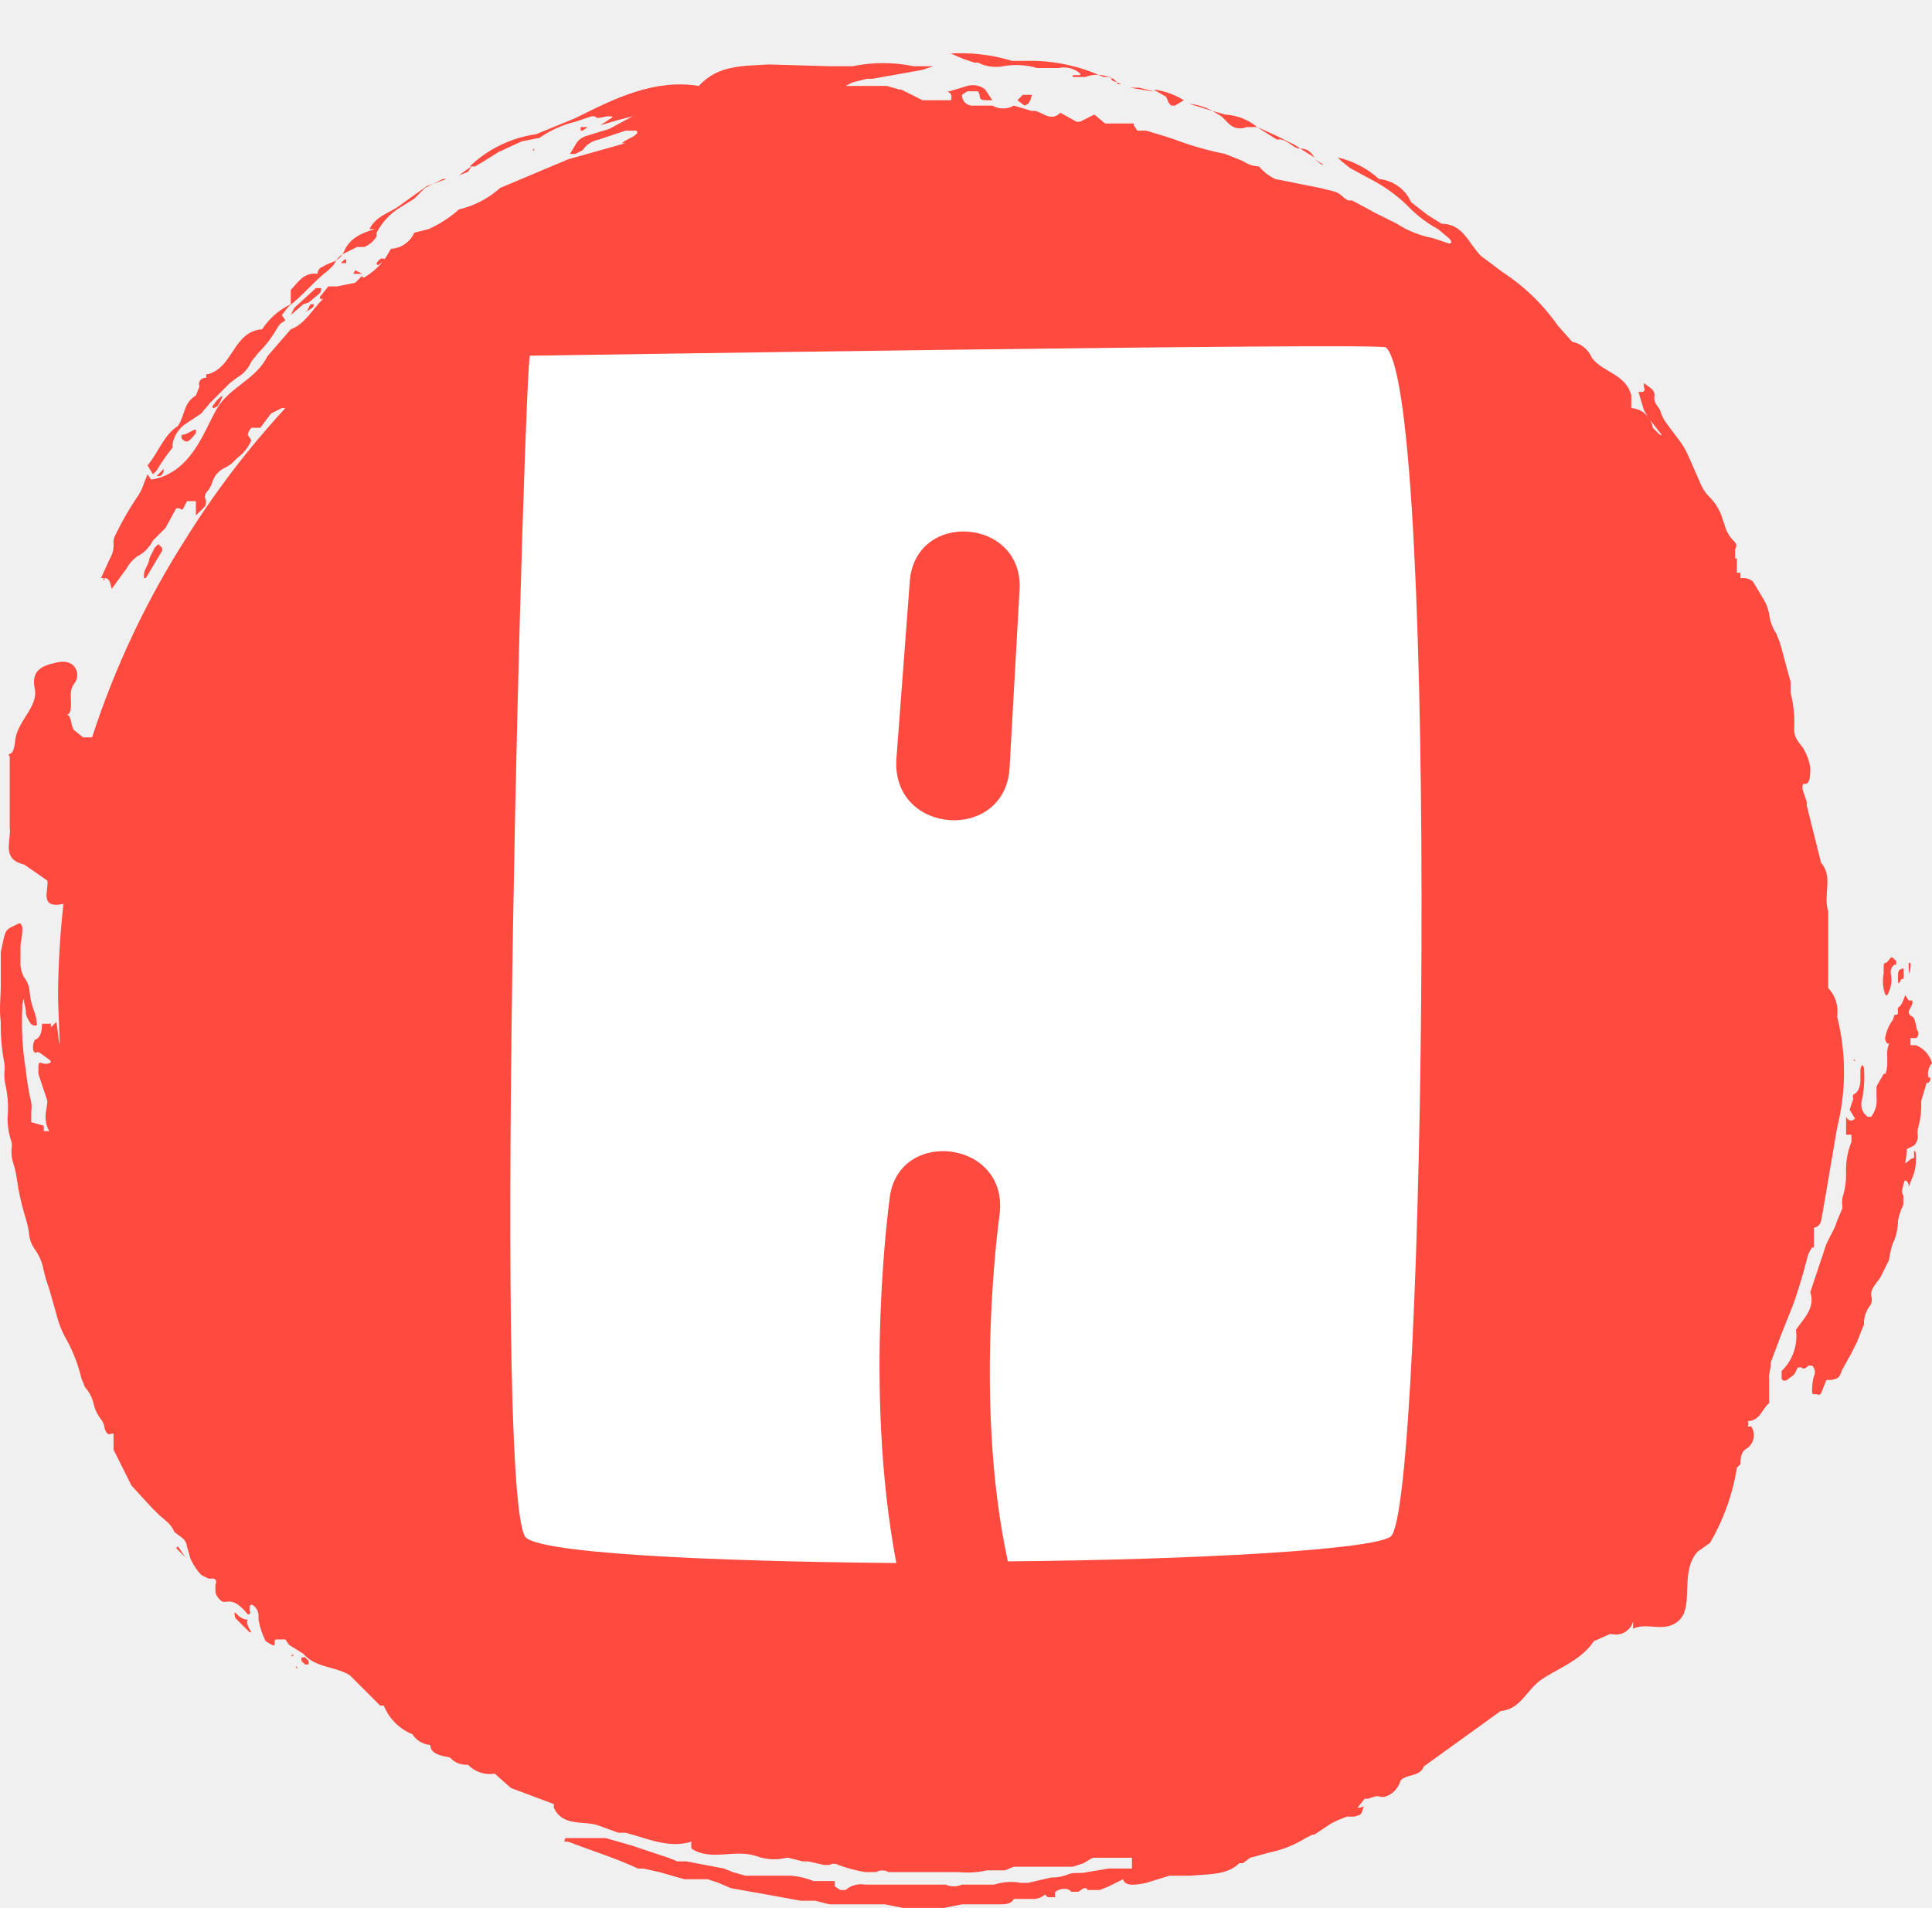
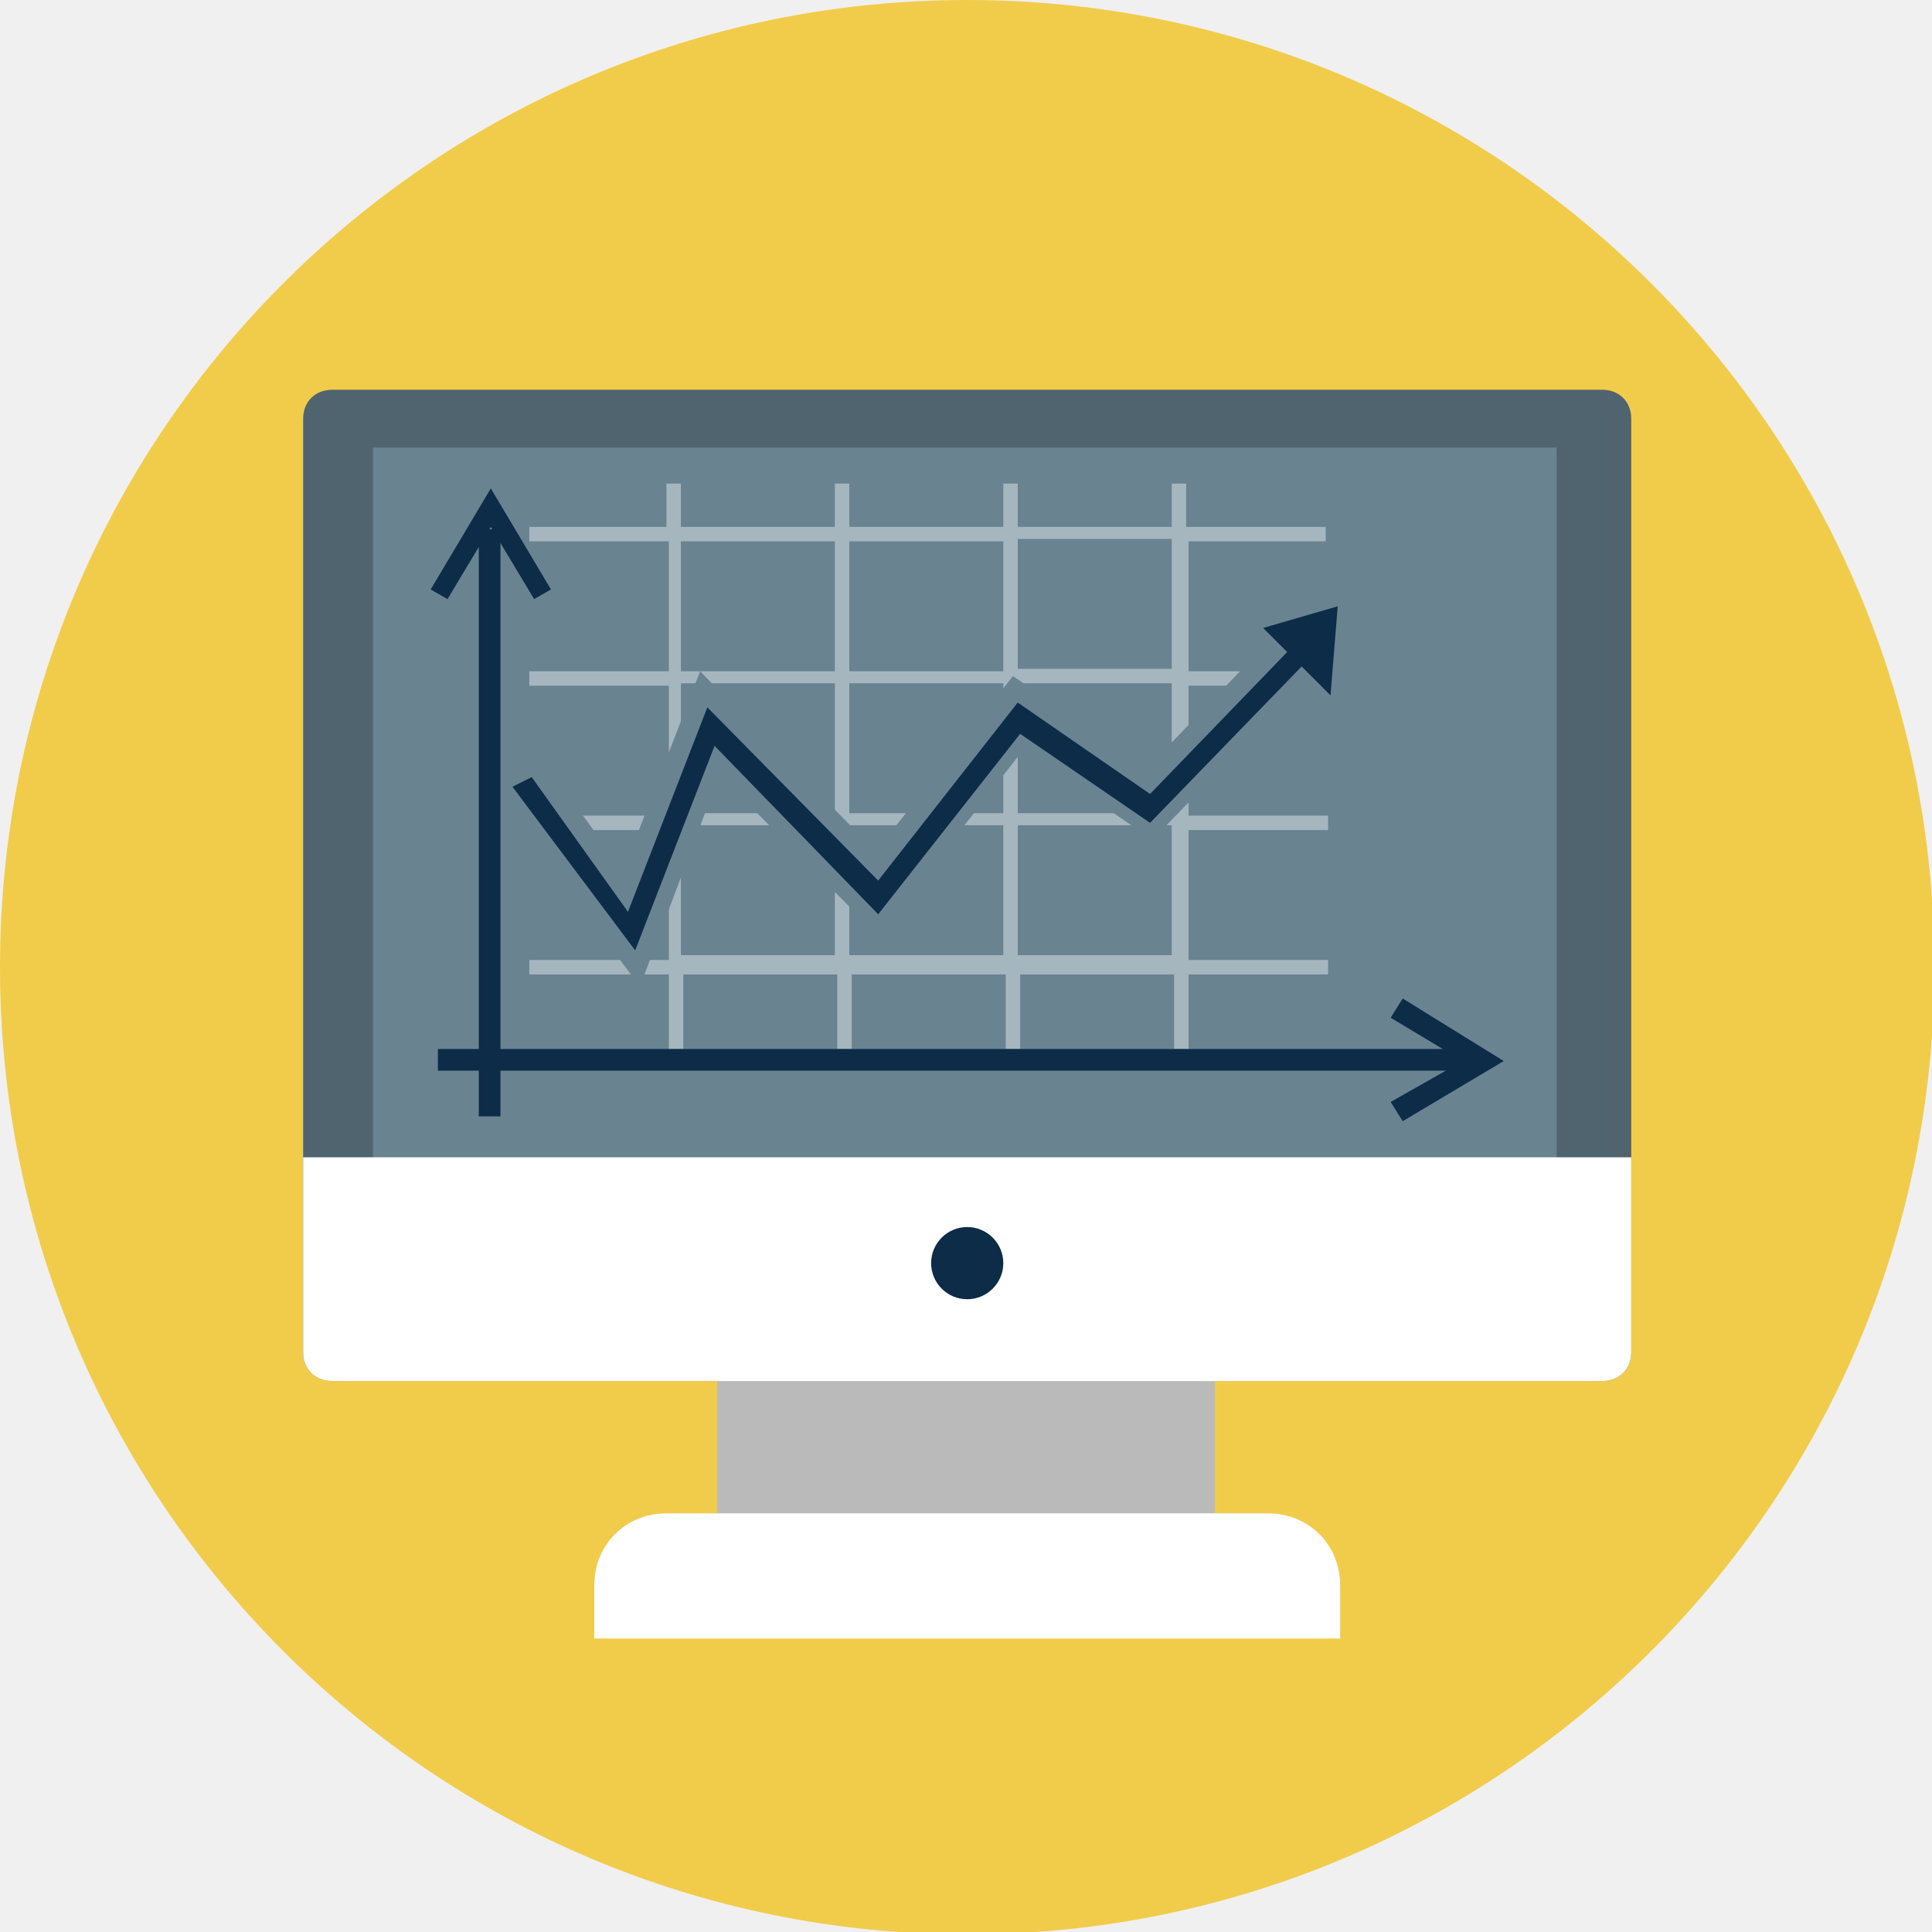
- <svg xmlns="http://www.w3.org/2000/svg" width="308.761" height="304.916" viewBox="0 0 106.008 104.687" class="css-1j8o68f" version="1.1" id="svg23">
-   <defs id="SvgjsDefs2684" />
-   <g id="SvgjsG2685" featurekey="rootContainer" transform="matrix(0.9820593,0,0,0.9820593,-0.05456052,0)" fill="#ff4a3f">
-     <g id="g17">
-       <path d="M19.8 15.3h.5l-.4-.2zm.5.1zm.8-.7c0 .1 0 .1.1.1l.4-.3c-.2-.1-.3-.1-.5.2zm.4-.2zm-4.1 2.3zm-.2.6l.3-.2c.1-.1.1-.2.1-.2h-.2l-.2.4c-.1-.1-.1 0 0 0zm2.2-2.9h-.1l-.2.2h.3zm-2.1 2.4l.6-.5c.1-.1.1-.2.1-.3h-.3l-1.2 1.1-.2.4.7-.6zm-1.1.8z" id="path3" />
-       <path d="M9.7 25v-.2a1.7 1.7 0 0 1 .7-1.1l.9-.6.5-.6.7-.7.4-.4.4-.3a1.9 1.9 0 0 0 .8-.9l.4-.5a5.9 5.9 0 0 0 1-1.3l.2-.3.3-.2-.2-.3.4-.5c.8-.6 1.4-1.4 2.2-2l.3-.3a1.4 1.4 0 0 1 .5-.6l.8-.4h.4a1.4 1.4 0 0 0 .7-.6V13a3.5 3.5 0 0 1 1.3-1.4l.8-.5.2-.2.4-.4 1-.5h.2l-1.1.4-1.4 1c-.6.5-1.4.6-1.8 1.4h.3c-.7.2-1.4.5-1.7 1.2s-.8.6-1.2.9a.4.4 0 0 0-.3.4c-.8-.1-1.1.5-1.5.9v.8a3.9 3.9 0 0 0-1.6 1.4c-1.6.1-1.6 2.1-3 2.5h-.1a.2.2 0 0 0 0 .2c-.3 0-.5.2-.4.5l-.2.5c-.7.4-.6 1.1-1 1.7-.8.5-1.1 1.5-1.7 2.2l.3.5.2-.2a11.6 11.6 0 0 1 .9-1.3zM53.9 3.3l.6.2h.2a2.2 2.2 0 0 0 1.4.2 4.1 4.1 0 0 1 1.9.1h1.2a1.4 1.4 0 0 1 1.2.3.1.1 0 0 1 0 .1H60a.1.1 0 0 0 0 .1h.7a1.8 1.8 0 0 1 1.3 0c.2 0 .1.1.2.2l.5.2h-.2c-.2-.4-.5-.4-.8-.4a9.7 9.7 0 0 0-4.3-.9h-.8A9.8 9.8 0 0 0 53 3h.2zm7.3 3.1zM50.3 4.7zm10.9 1.7h.2-.2zM19 14.7zm32.1-10zm17.6 2.2a.9.9 0 0 0 1 .2h.6a3.1 3.1 0 0 0-1.8-.7l-.7-.2.5.3zm-3.4-1.3c0 .1.1.2.2.3h.2l.5-.3a4.2 4.2 0 0 0-1.7-.6l.7.4zm7.4 2.7l.8.5c-.2-.3-.4-.5-.8-.5z" id="path5" />
-       <path d="M99 76.1l.6-1.6.6-1.5c.2-.5.6-1.8.8-2.6a1.7 1.7 0 0 1 .3-.7h.1v-1.1c.5-.1.4-.6.5-.9l.8-4.7a12.7 12.7 0 0 0 0-6.2 1.9 1.9 0 0 0-.5-1.6v-4.3c-.3-.9.3-1.9-.4-2.7L101 45a.4.4 0 0 0 0-.2l-.2-.6a.5.5 0 0 1 0-.4h.1c.3 0 .3-.5.3-.9a3 3 0 0 0-.4-1.1l-.3-.4a1.1 1.1 0 0 1-.2-.7 6.7 6.7 0 0 0-.2-2v-.6c-.2-.7-.4-1.5-.6-2.2l-.2-.5a2.5 2.5 0 0 1-.4-1.1 2.5 2.5 0 0 0-.3-.8l-.6-1a.8.8 0 0 0-.6-.2h-.1V32h-.2v-.8H97V31a.4.4 0 0 0 0-.1v-.2c.1-.2.1-.3-.1-.5a1.8 1.8 0 0 1-.4-.6l-.2-.6a2.9 2.9 0 0 0-.7-1.2 2.2 2.2 0 0 1-.5-.7l-.7-1.6a4.3 4.3 0 0 0-.6-1l-.6-.8a2.4 2.4 0 0 1-.4-.8l-.2-.3a.6.6 0 0 1-.1-.5.5.5 0 0 0-.2-.4l-.4-.3v.2c.1.2 0 .3-.1.3h-.2l.3 1 .3.5.7.9h-.1l-.2-.2-.2-.2a1.3 1.3 0 0 0-1.2-1.1v-.7c-.3-1.2-1.6-1.3-2.2-2.1a1.5 1.5 0 0 0-1.1-.9l-.8-.9a11.3 11.3 0 0 0-3.1-3l-.8-.6-.4-.3c-.7-.7-1-1.8-2.2-1.8l-.8-.5-.9-.7a2.2 2.2 0 0 0-1.8-1.3 5.1 5.1 0 0 0-2.3-1.2l.2.2.5.4 1.3.7a8.5 8.5 0 0 1 2.1 1.6 6.8 6.8 0 0 0 1.5 1.1l.6.5c.1.1.2.2.1.3H81l-.9-.3a5.6 5.6 0 0 1-2-.8l-1.2-.6-1.3-.7h-.2c-.3-.1-.4-.4-.8-.5l-.8-.2-2.5-.5a2.6 2.6 0 0 1-.9-.7 1.7 1.7 0 0 1-.9-.3l-1-.4a18.1 18.1 0 0 1-2.8-.8l-.6-.2-1-.3h-.5l-.2-.3v-.1h-1.6l-.6-.5-.4.2-.4.2h-.2l-.9-.5c-.6.6-1.1-.2-1.6-.1l-1-.3a1.2 1.2 0 0 1-1.2 0h-1.2a.6.6 0 0 1-.5-.6l.3-.2h.6a.7.7 0 0 1 .1.3c0 .2.2.2.5.2h.2l-.4-.6a1.1 1.1 0 0 0-1-.2l-1 .3H53c.3.2.2.3.2.5h-1.6l-.4-.2-.8-.4h-.1l-.7-.2h-2.3l.4-.2.8-.2h.3l1.7-.3 1.1-.2.6-.2h-1.1a8.4 8.4 0 0 0-3.4 0h-1.3L43 3.6c-1.4.1-2.8 0-3.9 1.2-2.5-.4-4.7.7-6.9 1.8l-2.2.9a6.7 6.7 0 0 0-3.7 1.8h.3l.5-.3.8-.5 1.3-.6 1-.2a6 6 0 0 1 2-.9l.9-.3h.2c.1.2.5 0 .7 0h.2c.1 0 .1.1 0 .1l-.6.4 1-.3.8-.2-1.3.7-1.3.4a1 1 0 0 0-.6.5l-.3.5h.3l.4-.2a1.4 1.4 0 0 1 .9-.6l1.5-.5h.5a.1.1 0 0 1 .1.2c-.2.2-.6.3-.8.5h.2l-3.2.9-3.8 1.6a5.2 5.2 0 0 1-2.3 1.2 6.6 6.6 0 0 1-1.7 1.1l-.8.2a1.5 1.5 0 0 1-1.3.9l-.3.5a3.7 3.7 0 0 1-1.2 1.1h-.1v-.1l-.2.2-.2.2-1 .2h-.5l-.4.5c-.1.1-.1.2 0 .2h.1c-.6.6-1 1.4-1.8 1.7L15 19.9c-.6 1.2-1.8 1.6-2.6 2.6s-1.4 3.9-3.9 4.3l-.2-.3-.2.5a2.7 2.7 0 0 1-.4.8 16.9 16.9 0 0 0-1.2 2.1.8.8 0 0 0-.1.5 1.4 1.4 0 0 1-.2.8l-.5 1.1h.2c.3 0 .3.3.4.6l.8-1.1a2.2 2.2 0 0 1 .6-.7 2 2 0 0 0 .9-.9l.3-.3.4-.4.6-1.1h.2c.1.1.1.1.2 0l.2-.4h.5v.8l.5-.5a.5.5 0 0 0 0-.5.4.4 0 0 1 .1-.3 1.5 1.5 0 0 0 .3-.5 1.3 1.3 0 0 1 .8-.9l.3-.2.3-.3a2.4 2.4 0 0 0 .8-1l-.2-.3c0-.1.1-.3.2-.4h.5l.6-.8.6-.3h.2a48.8 48.8 0 0 0-5.5 7.2h-.1.1a48.4 48.4 0 0 0-5.3 11.2h-.5l-.5-.4c-.2-.2-.1-.7-.4-.9h.1c.3-.5-.1-1.2.3-1.7s.1-1.4-.9-1.2-1.5.5-1.3 1.5-1 1.8-1.1 2.9-.5.5-.3.9v3.9c.1.8-.5 1.8.8 2.1l1.3.9c.1.5-.5 1.6.9 1.3a49.2 49.2 0 0 0-.3 5c0 1.1.1 2.2.1 3.3v-.4c-.1-.4-.1-.8-.2-1.3l-.3.3v-.2h-.5c0 .5-.1.8-.4.9a.9.9 0 0 0-.1.5c0 .1.1.3.2.2s.4.2.7.4-.2.3-.4.2-.2.1-.2.3v.3l.5 1.5c0 .3-.1.6-.1.9a1.7 1.7 0 0 0 .2.8h-.3v-.3l-.7-.2v-.6a1.5 1.5 0 0 0 0-.5 14.6 14.6 0 0 1-.3-1.8 16.6 16.6 0 0 1-.2-3.5.9.9 0 0 1 .1-.5v.2a2.9 2.9 0 0 1 .1.5.8.8 0 0 0 .1.4c.1.2.2.4.4.4s.1-.1.1-.2a2.1 2.1 0 0 0-.1-.5 4.2 4.2 0 0 1-.3-1.3 1.5 1.5 0 0 0-.3-.7 1.6 1.6 0 0 1-.2-.9v-.8c0-.3.1-.6.1-.9a.5.5 0 0 0-.1-.4h-.1c-.8.4-.7.2-1 1.6V55c0 .7-.1 1.4 0 2.1a10.8 10.8 0 0 0 .2 2.3 1.8 1.8 0 0 1 0 .5 3.1 3.1 0 0 0 .1.9 5.9 5.9 0 0 1 .1 1.3 3.9 3.9 0 0 0 .2 1.7 1.2 1.2 0 0 1 0 .4 2.1 2.1 0 0 0 .1.8 4.9 4.9 0 0 1 .2.9 14 14 0 0 0 .5 2.2 5 5 0 0 1 .2 1 1.7 1.7 0 0 0 .3.7 2.9 2.9 0 0 1 .5 1.2 8.5 8.5 0 0 0 .3 1l.4 1.4a5.4 5.4 0 0 0 .6 1.5 8.5 8.5 0 0 1 .8 2.1l.2.5a2.1 2.1 0 0 1 .5 1 2.1 2.1 0 0 0 .4.8 1 1 0 0 1 .2.5c.1.3.2.4.4.3h.1v.9l.5 1 .5 1 1.1 1.2.4.4c.3.3.7.5.9 1l.4.3a.7.7 0 0 1 .3.5l.2.7a3.3 3.3 0 0 0 .6.9l.4.2h.3a.2.2 0 0 1 .1.3 2.5 2.5 0 0 0 0 .5.9.9 0 0 0 .4.5h.2c.4-.1.8.2 1.2.7h.1c0-.1.1-.1 0-.2v-.2c0-.1.1-.2.2-.1a.7.7 0 0 1 .3.6v.2a4.3 4.3 0 0 0 .4 1.2c.5.3.5.3.5.1s0-.2.2-.2h.4l.2.3.8.5c.7.8 1.8.7 2.6 1.2l1.7 1.7h.2a2.9 2.9 0 0 0 1.6 1.6 1.3 1.3 0 0 0 1 .6c0 .5.6.6 1.1.7a1.2 1.2 0 0 0 .8.4h.2a1.7 1.7 0 0 0 1.5.5l.9.8 2.4.9v.2c.5 1.1 1.7.7 2.5 1l1.1.4h.4c1.2.3 2.4.9 3.7.5a.7.7 0 0 0 0 .4c1.1.7 2.4 0 3.6.4a2.9 2.9 0 0 0 1.7.1h.1l.8.2h.3l.9.2h.3a.5.5 0 0 1 .5 0 7.9 7.9 0 0 0 1.5.4h.6a.7.7 0 0 1 .7 0h3.9a5 5 0 0 0 1.6-.1h1l.5-.2H60l.6-.2.5-.3h2.2v.6H62l-1.2.2c-.4.1-.7 0-1 .1a2.4 2.4 0 0 1-1 .2l-1.3.3h-.4a3.1 3.1 0 0 0-1.5.1h-1.8a1.1 1.1 0 0 1-.9 0h-4.5a1.3 1.3 0 0 0-1.1.3H47l-.3-.2v-.3h-1.2a4.1 4.1 0 0 0-1.3-.3h-2.5l-.7-.2-.5-.2-2.1-.4h-.5l-.5-.2-2.1-.7-1.4-.4h-2.2c-.1 0-.1.1-.1.2h.2c1.3.5 2.6.9 3.9 1.5h.3l.9.2 1.4.4h1.3l.6.2.7.3 1.7.3 1.1.2 1.1.2h.8l.8.2h3.1l1 .2h2.3l1-.2H56c.4 0 .6-.1.7-.3h1a1 1 0 0 0 .8-.3c-.1.1 0 .1.1.2h.4v-.2c0-.1 0-.1.2-.2s.6-.1.7.1h.4l.3-.2c.2 0 .2 0 .2.1h.7l.5-.2.8-.4c.1.3.4.4 1.3.2l1.3-.4h1.2c.9-.1 2 0 2.7-.7h.2l.4-.3 1.1-.3a6.1 6.1 0 0 0 2-.8l.4-.2h.1l.9-.6.4-.2.5-.2h.4c.4-.1.4-.1.5-.4s0-.1-.2-.1h-.1l.4-.5h.2c.3-.1.5-.2.7-.1h.2a1.3 1.3 0 0 0 .9-.9c.3-.4 1.1-.2 1.3-.8l4.3-3.1c1.1-.1 1.4-1.1 2.2-1.7s2.3-1.1 3-2.2l.9-.4h.1a1 1 0 0 0 1.2-.7v.4c.8-.4 1.8.3 2.6-.5s0-2.7 1-3.8l.7-.5a12.1 12.1 0 0 0 1.5-4.2l.2-.2c0-.3 0-.7.4-.9a.9.9 0 0 0 .2-1.2h-.2a.3.3 0 0 0 0-.3c.7 0 .8-.7 1.2-1V77a.5.5 0 0 1 0-.2 3.8 3.8 0 0 0 .1-.7zM5.9 32.2z" id="path7" />
-       <path d="M26.4 9.3l-.3.2-.4.3.5-.2zm6.1-2h.1l.3-.2h-.4zm-2.6 1l-.1.1h.1v-.1zm-1.5 1.4zm1.3-.2zm-6.3 3.1zM9.2 26.2l-.4.4H9a.4.4 0 0 0 .2-.4zm3-3.5a2.1 2.1 0 0 0 .3-.6 1.5 1.5 0 0 0-.5.5c-.1.1-.1.2 0 .2zM11 24.2V24c-.2 0-.5.3-.8.3v.2c.3.3.4.2.8-.3zm3 66.2zM73.9 9.2h.1l-.5-.3zm-2.5-1.4c.5-.1.8.4 1.2.5h.1l-.3-.2-1-.5-1.1-.5.3.2zM52.8 3.1zm11.7 2h-.1l-1.2-.2h.5zm2 .7l1.3.4a3.3 3.3 0 0 0-1.3-.4zm-9 0a1 1 0 0 0 .2-.5h-.5l-.3.3.4.3zm9 1.6zM49.9 4.2zm2.9.7zM48.5 4zm13.8 2.1a.5.5 0 0 0 0 .1zm44.8 52.3h-.3V58h.3c.1 0 .2-.3.1-.4s-.1-.7-.3-.8a.3.3 0 0 1-.2-.3l.2-.4a.4.4 0 0 0 0-.2h-.2l-.2-.3c-.1.3-.2.6-.4.7a.5.5 0 0 0 0 .2c0 .1 0 .2-.1.2h-.1a1.1 1.1 0 0 1-.1.3 2.3 2.3 0 0 0-.4.9.4.4 0 0 0 .1.4h.1a1.7 1.7 0 0 0-.1.8v.4a1.8 1.8 0 0 1-.1.5h-.1l-.4.7v.6a1.5 1.5 0 0 1-.3 1.1h-.2l-.2-.2a.9.9 0 0 1-.1-.8 6.5 6.5 0 0 0 .1-1.7c0-.1-.1-.2-.1-.2a.5.5 0 0 0-.1.3v.6c0 .2-.1.6-.3.7s-.1.2-.1.3l-.2.6.3.5c-.2.2-.4.1-.5-.1v1h.3v.4a4.2 4.2 0 0 0-.3 1.4 3.3 3.3 0 0 0 0 .4 4 4 0 0 1-.2 1.3 2 2 0 0 0 0 .6l-.3.7a3.2 3.2 0 0 1-.3.7l-.3.6-.9 2.7c.3.9-.4 1.5-.8 2.1a2.7 2.7 0 0 1-.8 2.3v.4c0 .1.1.2.3.1l.4-.3.2-.4h.2c.1.1.2.1.4-.1h.2a.5.5 0 0 1 .1.6 2.9 2.9 0 0 0-.1.8c0 .1 0 .2.1.2h.2c.1.1.2 0 .3-.3l.2-.5h.3c.4-.1.4-.1.6-.6l.5-.9.3-.6.4-1a1.6 1.6 0 0 1 .3-1 .6.6 0 0 0 .1-.6c0-.2 0-.3.2-.6l.3-.4.5-1a4.7 4.7 0 0 1 .2-.9 3 3 0 0 0 .3-1.3 3.8 3.8 0 0 1 .3-.9v-.5c-.1-.2-.1-.2 0-.6s.1-.2.2-.2a.4.4 0 0 1 .1.3l.2-.5a2.3 2.3 0 0 0 .2-.9v-.3c0-.1 0-.3-.1-.3v.4c-.2 0-.3.2-.5.3a6.4 6.4 0 0 0 .1-.8l.4-.2a.7.7 0 0 0 .2-.6 1.4 1.4 0 0 1 0-.3 4.8 4.8 0 0 0 .2-1.4v-.2l.3-1h.1a.3.3 0 0 0 .1-.3h-.1a.9.9 0 0 1 .2-.8 1.5 1.5 0 0 0-.9-1zm-1.2 7.8zm-.2-9.9zm0 0zM9.1 30.8a.3.3 0 0 0 0-.2l-.2-.2-.2.2-.3.6c0 .3-.3.6-.3.9v.2h.1zm96.3 24.8h.1a1.7 1.7 0 0 0 .2-1.2.5.5 0 0 1 .2-.5h.1v-.2l-.2-.2h-.1c-.1.1-.2.3-.3.3s-.1.1-.1.3v.3a2.2 2.2 0 0 0 .1 1.2zM13.2 90.1c-.1 0 0 .2 0 .3l.8.8h.1c-.2-.3-.3-.6-.2-.7a.9.9 0 0 1-.5-.2zm.8.3zm92.3-35.7h.1a2 2 0 0 0 0-.6c-.3.1-.3.1-.3.6s.1.1.2 0z" id="path9" />
-       <path d="M106.7 62a.6.6 0 0 0 .1-.5c0-.1-.1-.2-.1-.1h-.2v.2c0 .4.1.5.2.4zm.1-8.2h-.1v.6a1 1 0 0 0 .1-.6zM17.1 92.6h-.2v.2l.2.2h.2v-.2zm86.6-33.3c0-.1 0-.1-.1-.1zM9.9 86.5l.5.5-.4-.6z" id="path11" />
-       <circle cx="10.5" cy="87.1" transform="rotate(-24.8 10.4 87.159)" id="circle13" />
-       <path d="M9.7 30.1h-.1v.2-.2h.1zm83.2-6.6l-.2-.3h-.1zm-14.7 77.1zM5.9 32.2zm-.1.2a.3.3 0 0 0 .1-.2v.2zm1.9-4.9zM61.5 2.4zm42.8 58.2v.1-.1zM16.4 92.5h-.1c.1.1.2 0 .1-.1zm.2.7h.1l-.1-.1v.1zm73.9-71.3zm15.2 34.4zM14.6 91.7zm92.1-37zm-.8 11.4zM34.6 0z" id="path15" />
+ <svg xmlns="http://www.w3.org/2000/svg" version="1.1" id="Layer_2" x="0px" y="0px" viewBox="0 0 80.3 80.3" style="enable-background:new 0 0 80.3 80.3;" xml:space="preserve">
+   <style type="text/css">
+ 	.st0{fill:#EB6A5C;}
+ 	.st1{fill:#552F2F;}
+ 	.st2{fill:#55AB99;}
+ 	.st3{fill:#2F4555;}
+ 	.st4{fill:#FFFFFF;}
+ 	.st5{fill:#ED6B5A;}
+ 	.st6{fill:#0C2C48;}
+ 	.st7{fill:#F1CC4B;}
+ 	.st8{clip-path:url(#SVGID_2_);}
+ 	.st9{clip-path:url(#SVGID_2_);fill:#F6A09C;}
+ 	.st10{fill:#50646F;}
+ 	.st11{fill:#FCA886;}
+ 	.st12{fill:#EDAB7E;}
+ 	.st13{fill:#332319;}
+ 	.st14{fill:#E07E45;}
+ 	.st15{fill:#FF8F8F;}
+ 	.st16{fill:#A6D1D9;}
+ 	.st17{fill:#628185;}
+ 	.st18{fill:#BABABA;}
+ 	.st19{fill:#698391;}
+ 	.st20{opacity:0.41;fill:#FFFFFF;}
+ 	.st21{fill:#F6A09C;}
+ 	.st22{fill:#FFF3C9;}
+ 	.st23{fill:#2384AB;}
+ 	.st24{fill:#BABFC5;}
+ 	.st25{clip-path:url(#SVGID_4_);}
+ 	.st26{fill:#6EB9E0;}
+ 	.st27{fill:#F8A06D;}
+ 	.st28{fill:#A3B9C4;}
+ 	.st29{fill:#3B4A52;}
+ 	.st30{clip-path:url(#SVGID_6_);}
+ 	.st31{clip-path:url(#SVGID_8_);fill:#F6A09C;}
+ 	.st32{opacity:0.21;fill:#FFFFFF;}
+ 	.st33{clip-path:url(#SVGID_10_);fill:#F6A09C;}
+ 	.st34{clip-path:url(#SVGID_12_);}
+ 	.st35{fill:#FFD3B5;}
+ 	.st36{fill:#BFD9E6;}
+ 	.st37{fill:#798287;}
+ 	.st38{fill:#A4A8AD;}
+ 	.st39{fill:#FFD6BA;}
+ 	.st40{fill:none;stroke:#0C2C48;stroke-width:1.4;stroke-miterlimit:10;}
+ </style>
+   <g>
+     <circle class="st7" cx="40.2" cy="40.2" r="40.2" />
+     <g>
+       <g>
+         <g>
+           <g>
+             <g>
+               <path class="st10" d="M67.8,56.2c0,0.7-0.5,1.2-1.2,1.2H13.8c-0.7,0-1.2-0.5-1.2-1.2V17.4c0-0.7,0.5-1.2,1.2-1.2h52.8        c0.7,0,1.2,0.5,1.2,1.2V56.2z" />
+               <rect x="29.8" y="56.3" class="st18" width="20.7" height="7" />
+             </g>
+           </g>
+           <rect x="15.5" y="18.6" class="st19" width="49.2" height="30.5" />
+           <path class="st4" d="M12.6,48.1v8.1c0,0.7,0.5,1.2,1.2,1.2h52.8c0.7,0,1.2-0.5,1.2-1.2v-8.1H12.6z" />
+           <path class="st4" d="M55.7,68.1v-2.2c0-1.7-1.3-3-3-3h-25c-1.7,0-3,1.3-3,3v2.2H55.7z" />
+         </g>
+         <circle class="st6" cx="40.2" cy="52.5" r="1.5" />
+       </g>
+       <g>
+         <path class="st20" d="M55.1,22.5v-0.6h-5.8v-1.8h-0.6v1.8h-6.4v-1.8h-0.6v1.8h-6.4v-1.8h-0.6v1.8h-6.4v-1.8h-0.6v1.8H22v0.6h5.8     v5.4H22v0.6h5.8v5.4H22v0.6h5.8v5.4H22v0.6h5.8v3.1h0.6v-3.1h6.4v3.1h0.6v-3.1h6.4v3.1h0.6v-3.1h6.4v3.1h0.6v-3.1h5.8v-0.6h-5.8     v-5.4h5.8v-0.6h-5.8v-5.4h5.8v-0.6h-5.8v-5.4H55.1z M41.7,22.5v5.4h-6.4v-5.4H41.7z M41.7,28.4v5.4h-6.4v-5.4H41.7z M28.3,22.5     h6.4v5.4h-6.4V22.5z M28.3,28.4h6.4v5.4h-6.4V28.4z M28.3,39.7v-5.4h6.4v5.4H28.3z M35.3,39.7v-5.4h6.4v5.4H35.3z M48.7,39.7     h-6.4v-5.4h6.4V39.7z M48.7,33.8h-6.4v-5.4h6.4V33.8z M48.7,27.8h-6.4v-5.4h6.4V27.8z" />
+         <g>
+           <polygon class="st6" points="51.8,25.7 52.9,26.9 47.7,32.4 42.1,28.6 36.4,35.9 29.2,28.6 26,36.9 22.1,31.6 20.8,32.6       26.5,40.3 29.8,31.6 36.6,38.5 42.5,30.9 47.9,34.6 54.1,28.1 55.6,29.6 56,24.6     " />
+           <path class="st19" d="M26.6,41l-6.3-8.4l1.9-1.5l3.7,5.1l3.2-8.3l7.3,7.5l5.7-7.3l5.6,3.8l4.8-5l-1.4-1.4l5.3-1.5l-0.5,6.3      l-1.8-1.8l-6.2,6.4l-5.4-3.7l-6,7.7l-6.6-6.7L26.6,41z M21.3,32.7l5.1,6.8l3.3-8.5l6.8,7l5.9-7.5l5.4,3.7l6.3-6.5l1.2,1.2      l0.3-3.7l-3.1,0.9l1,1l-5.7,5.9l-5.5-3.8l-5.8,7.4l-7.1-7.2l-3.3,8.5l-4-5.6L21.3,32.7z" />
+         </g>
+         <g>
+           <g>
+             <rect x="19.9" y="22" class="st6" width="0.9" height="24.4" />
+           </g>
+           <g>
+             <rect x="18.2" y="43.6" class="st6" width="42.7" height="0.9" />
+           </g>
+           <g>
+             <polygon class="st6" points="22.2,24.9 20.4,21.9 18.6,24.9 17.9,24.5 20.4,20.3 22.9,24.5      " />
+           </g>
+           <g>
+             <polygon class="st6" points="58.3,46.6 57.8,45.8 60.8,44.1 57.8,42.3 58.3,41.5 62.5,44.1      " />
+           </g>
+         </g>
+       </g>
    </g>
  </g>
-   <g id="SvgjsG2686" featurekey="nameFeature-0" transform="matrix(2.284354,0,0,2.284354,27.98006,-5.60952)" fill="#ffffff">
-     <path d="M9.6 16.48 l-0.32 4.24 c-0.08 1.8 2.6 1.96 2.72 0.2 l0.24 -4.28 c0.12 -1.76 -2.56 -1.96 -2.64 -0.16 z M0.48 11 l0 0 c0.04 0 20.48 -0.32 20.56 -0.2 c1.28 1.12 0.96 27.8 0.12 28.56 c-0.4 0.32 -4.64 0.56 -9.2 0.6 c-0.84 -3.84 -0.2 -8.32 -0.2 -8.32 c0.24 -1.8 -2.44 -2.12 -2.64 -0.4 c0 0.04 -0.64 4.52 0.16 8.76 c-4.56 -0.04 -8.68 -0.24 -8.92 -0.64 c-0.8 -1.44 0 -28.28 0.12 -28.36 z" id="path20" />
-   </g>
</svg>
